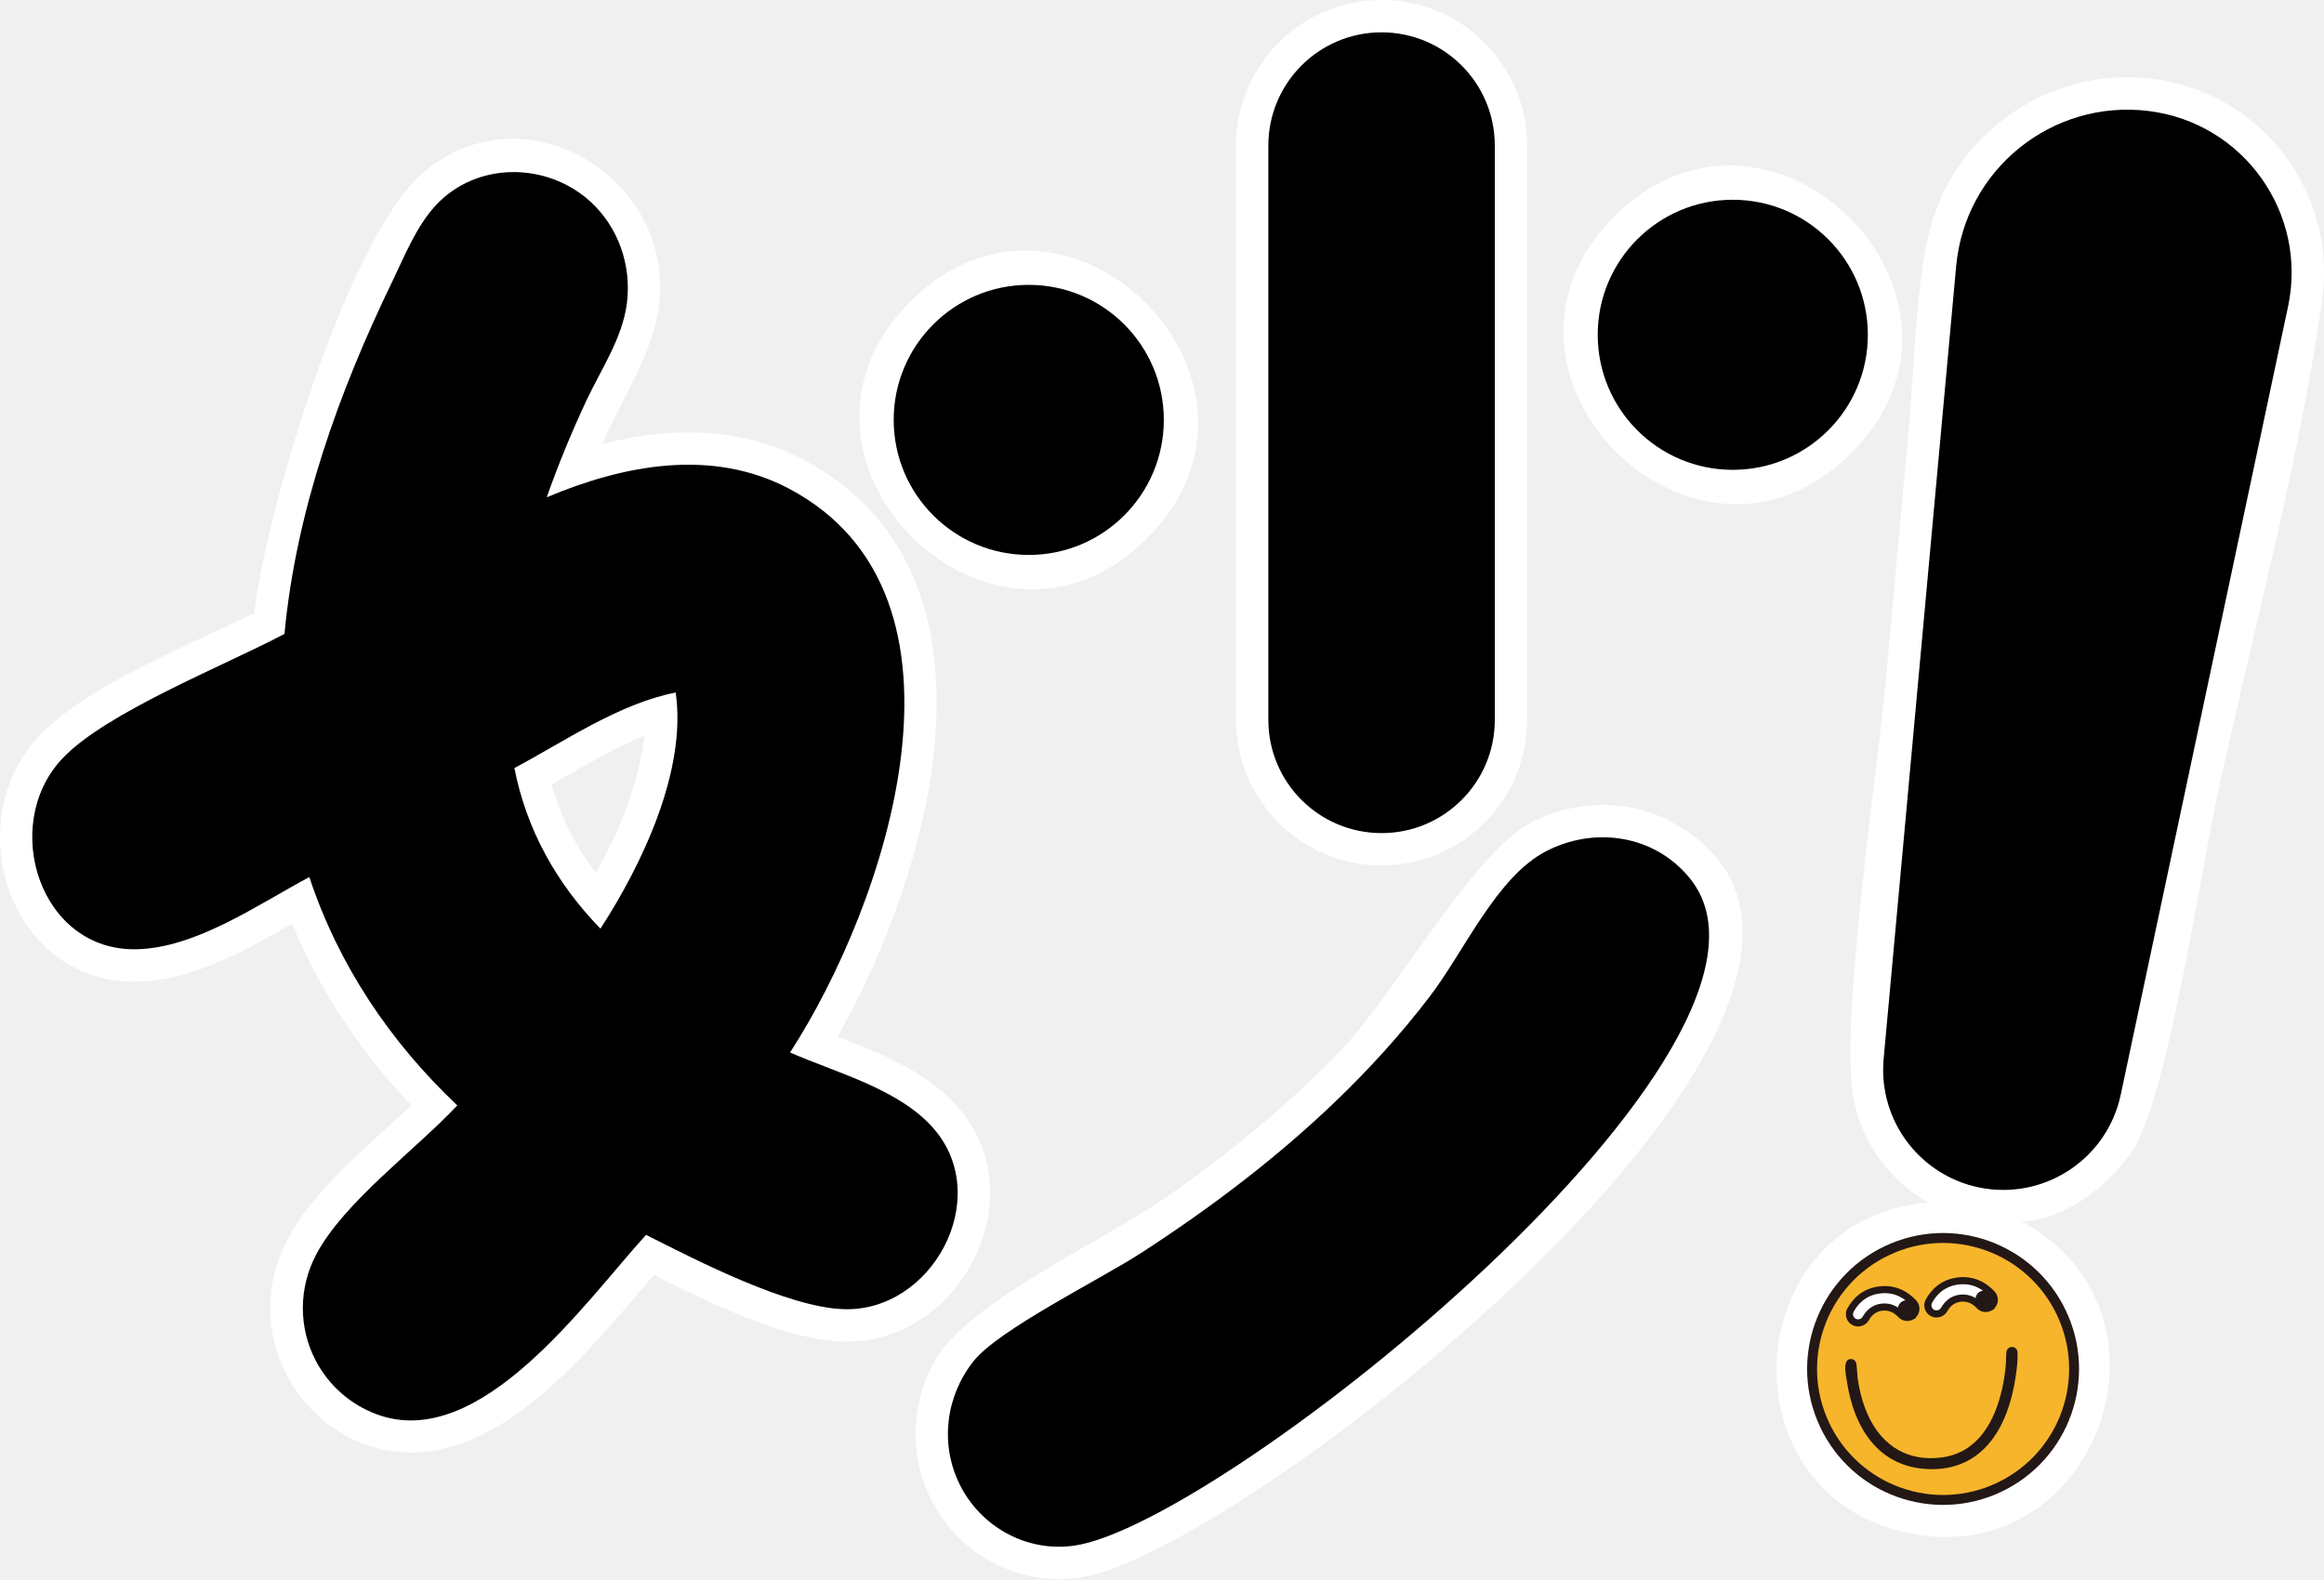
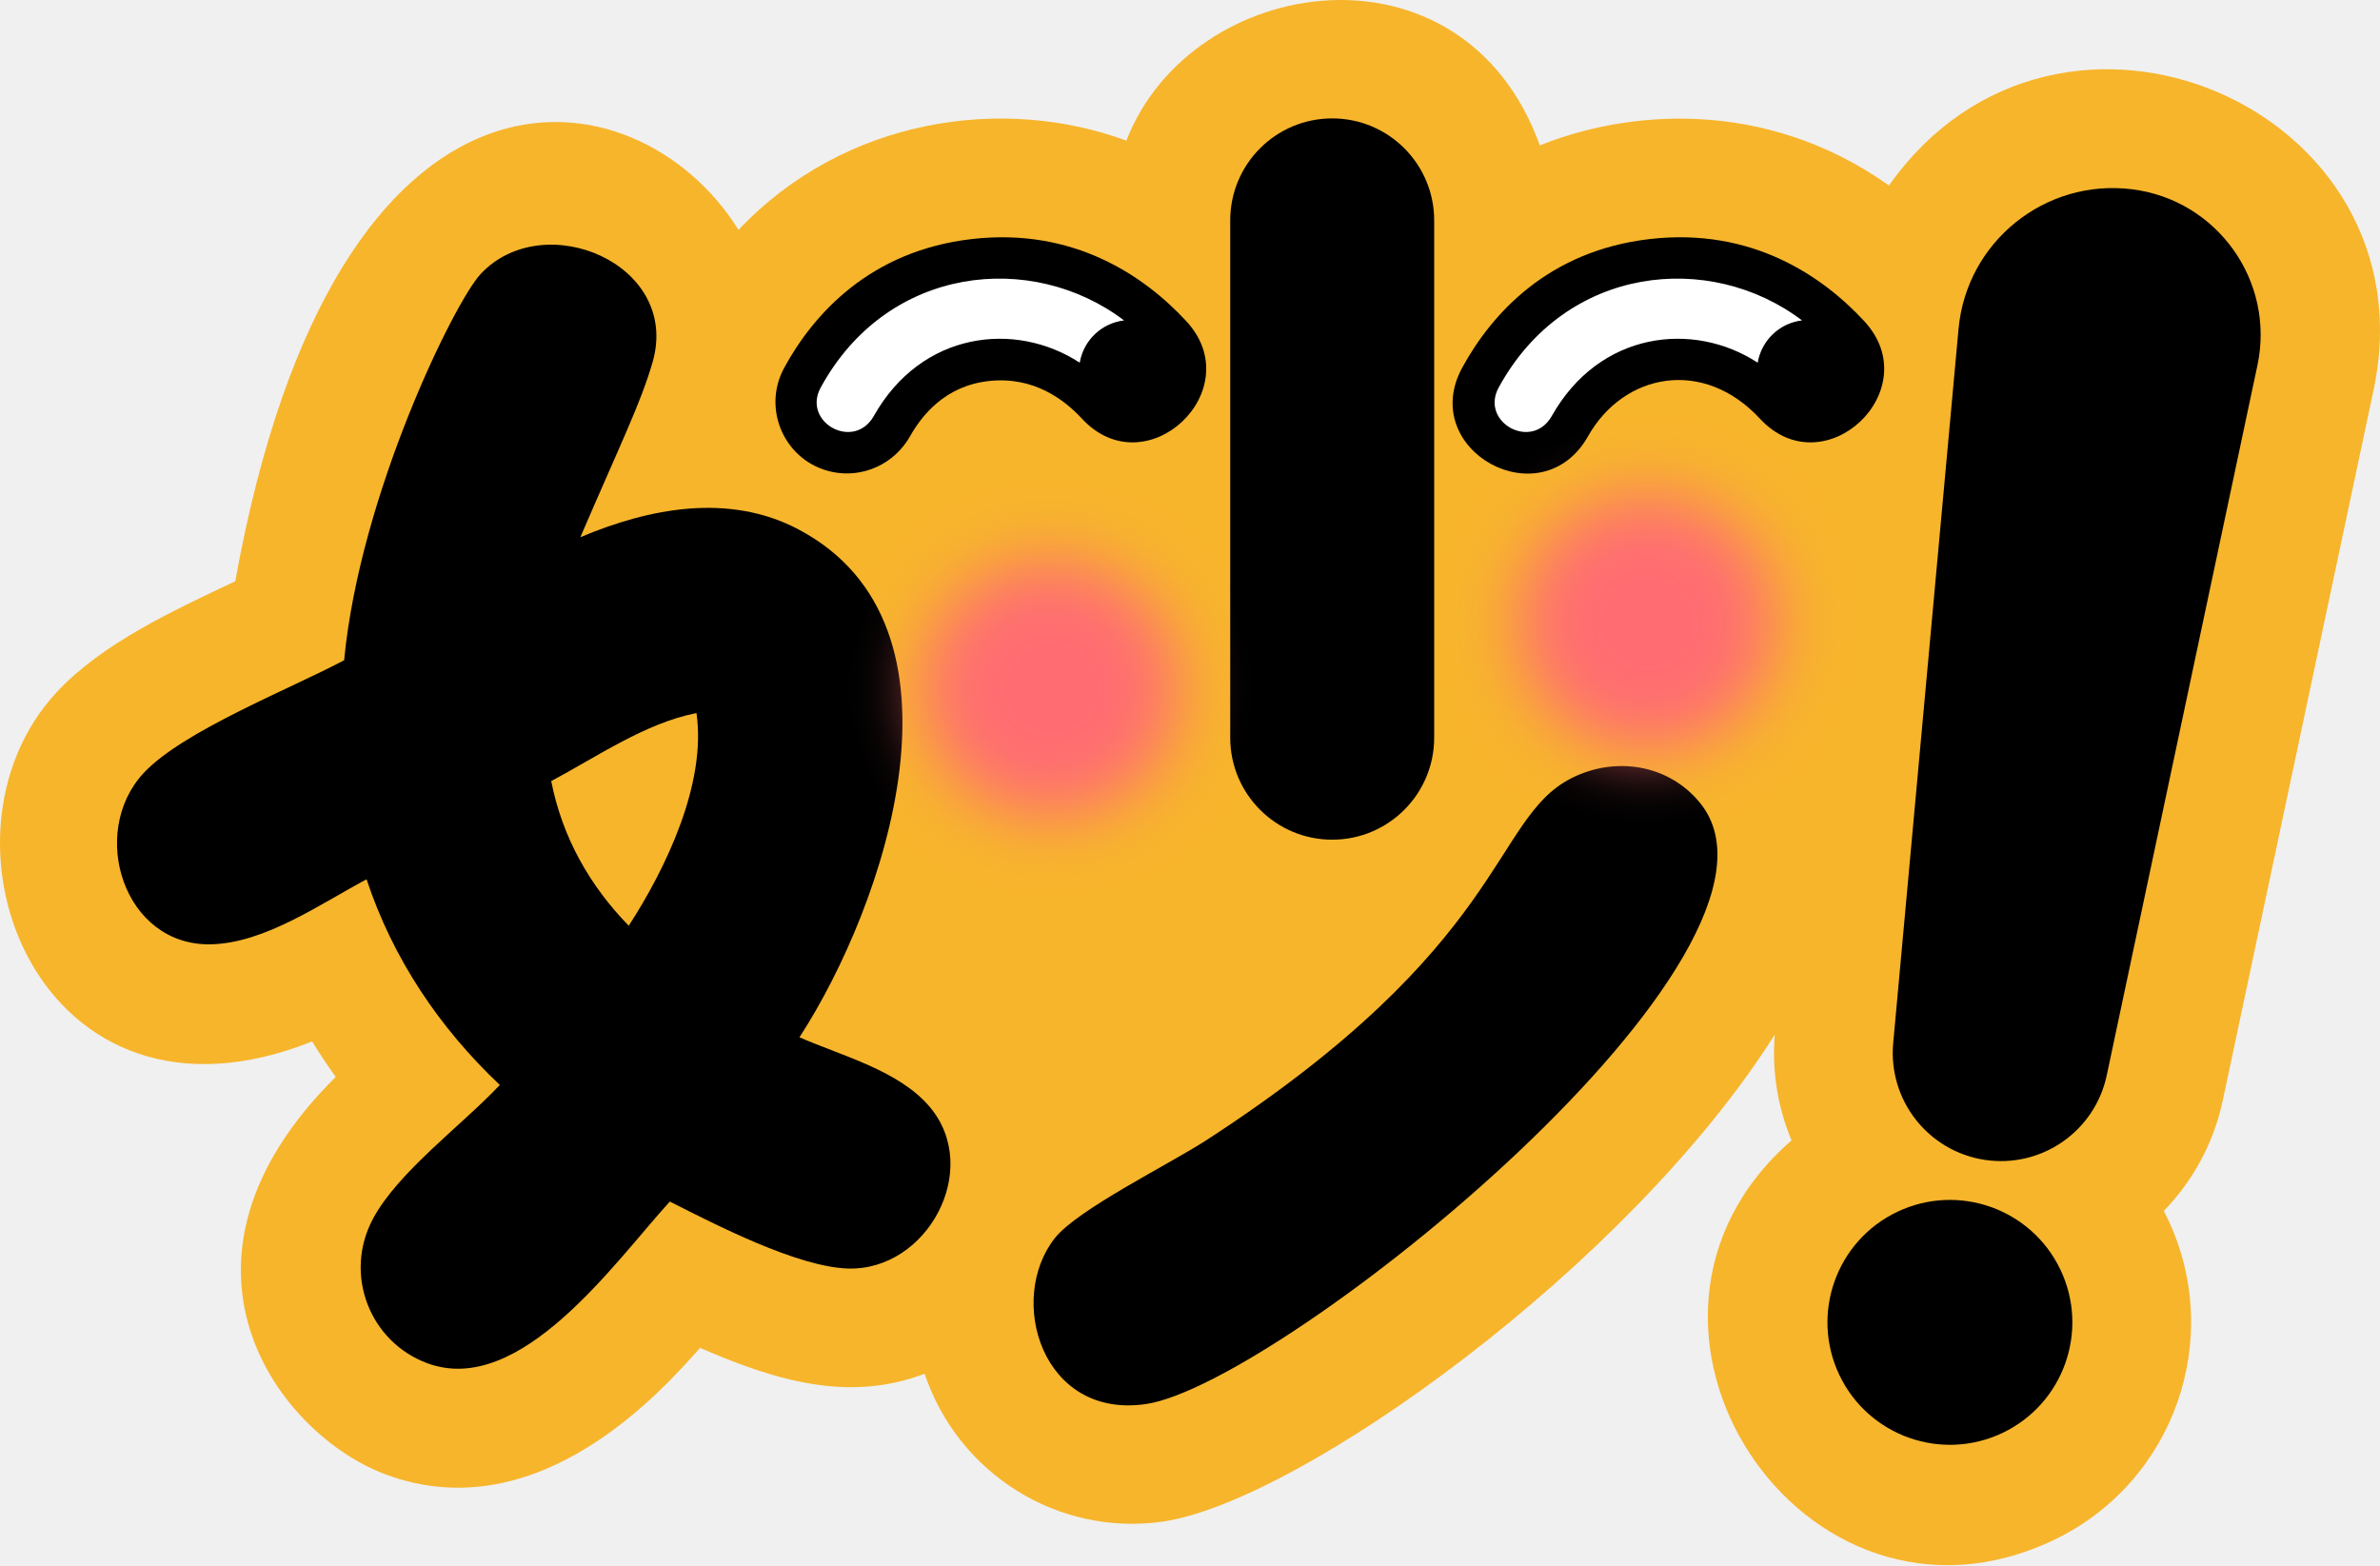
- <svg xmlns="http://www.w3.org/2000/svg" height="100%" width="100%" viewBox="0 0 352.543 239.592">
-   <g>
+ <svg xmlns="http://www.w3.org/2000/svg" width="100%" height="100%" viewBox="0 0 363.054 238.765">
+   <defs>
+     <filter id="p22937-filter-1" filterUnits="userSpaceOnUse" x="123.735" y="68.518" width="73" height="73" color-interpolation-filters="sRGB">
+       <feGaussianBlur in="SourceGraphic" stdDeviation="5" />
+     </filter>
+     <filter id="p22937-filter-2" filterUnits="userSpaceOnUse" x="214.735" y="58.518" width="73" height="73" color-interpolation-filters="sRGB">
+       <feGaussianBlur in="SourceGraphic" stdDeviation="5" />
+     </filter>
+   </defs>
+   <g id="p22937-Asset_120" data-name="Asset 120">
    <g>
-       <path d="M187.497 22.084 C187.497 9.889 197.386 0 209.581 0 C221.775 0 231.664 9.889 231.664 22.084 L231.664 109.228 C231.664 121.422 221.775 131.311 209.581 131.311 C197.386 131.311 187.497 121.422 187.497 109.228 Z M306.589 185.295 C332.298 198.918 318.115 238.467 289.577 232.617 C261.161 226.793 263.573 184.968 292.467 182.44 C286.719 179.175 282.615 173.566 281.251 167.097 C278.905 155.968 284.838 116.665 285.97 104.293 L289.579 64.844 C290.346 56.457 290.628 41.926 293.017 33.882 C297.558 18.589 313.109 9.196 328.761 12.33 C340.409 14.662 349.547 23.79 351.941 35.418 C352.611 38.675 352.721 42.022 352.275 45.318 C348.985 69.592 341.258 97.624 336.104 121.91 C333.924 132.18 328.863 165.418 323.861 173.985 C320.702 179.397 313.086 185.295 306.589 185.295 Z M91.366 67.381 C102.441 64.503 113.511 64.783 123.578 70.694 C153.923 88.51 140.941 132.903 127.041 157.294 C133.912 159.944 141.425 162.904 146.077 168.914 C156.725 182.668 145.276 203.761 128.234 203.552 C119.249 203.442 107.201 197.47 99.183 193.452 C91.291 202.638 81.54 214.977 69.807 219.092 C51.176 225.628 34.878 206.164 43.252 188.789 C47.114 180.776 55.971 173.777 62.41 167.716 C54.758 159.701 48.543 150.418 44.322 140.16 C36.916 144.398 28.315 149.271 19.51 148.924 C1.168 148.201 -6.066 124.616 5.784 111.835 C13.077 103.968 28.8 97.873 38.552 93.021 C40.371 77.589 52.691 36.102 64.167 26.22 C78.615 13.778 100.412 25.5 100.149 44.029 C100.031 52.313 94.595 59.892 91.366 67.381 Z M244.899 32.841 C268.552 9.188 304.472 45.098 280.814 68.755 C257.156 92.413 221.246 56.494 244.899 32.841 Z M138.101 45.753 C161.754 22.101 197.673 58.01 174.016 81.668 C150.358 105.326 114.448 69.406 138.101 45.753 Z M97.72 111.649 C92.834 113.622 88.252 116.437 83.674 119.027 C85.073 123.918 87.359 128.444 90.385 132.528 C93.837 126.263 97.01 118.818 97.72 111.649 Z M232.327 124.773 C239.08 121.298 247.195 121.169 253.88 124.888 C297.735 149.287 191.207 233.789 164.812 239.171 C158.716 240.414 152.382 238.861 147.468 235.071 C138.598 228.23 136.362 215.951 141.92 206.299 C146.967 197.534 167.315 188.287 176.459 181.961 C185.982 175.372 195.043 168.024 203.097 159.688 C211.806 150.675 223.392 129.371 232.327 124.773 Z" fill="#ffffff" />
-       <g>
-         <path d="M192.404 109.228 L192.404 22.084 C192.404 12.597 200.094 4.907 209.581 4.907 L209.581 4.907 C219.067 4.907 226.757 12.597 226.757 22.084 L226.757 109.228 C226.757 118.714 219.067 126.404 209.581 126.404 L209.581 126.404 C200.094 126.404 192.404 118.714 192.404 109.228 Z" fill="#000000" />
-         <path d="M285.741 160.658 L296.746 40.366 C298.089 25.687 311.314 15.032 325.943 16.842 L325.943 16.842 C340.325 18.622 350.099 32.335 347.09 46.511 L321.706 166.109 C319.704 175.544 310.694 181.783 301.158 180.337 L301.158 180.337 C291.621 178.891 284.862 170.264 285.741 160.658 Z" fill="#000000" />
-         <path d="M82.938 75.455 C94.561 70.543 107.96 67.958 119.659 74.127 C150.395 90.335 134.287 137.446 119.846 159.69 C126.988 162.825 136.59 165.275 141.771 171.392 C150.673 181.904 141.372 199.091 127.963 198.638 C119.458 198.35 105.758 191.277 98.006 187.361 C88.811 197.444 72.851 220.421 57.136 214.585 C53.212 213.128 49.932 210.266 47.962 206.572 C45.249 201.483 45.281 195.402 47.979 190.315 C52.183 182.387 63.045 174.462 69.374 167.722 C59.193 158.108 51.337 146.408 46.927 133.078 C39.112 137.234 29.803 143.819 20.73 144.028 C6.014 144.368 0.023 125.234 9.377 115.177 C15.944 108.117 34.06 101.012 43.151 96.177 C44.922 77.475 51.376 59.525 59.509 42.707 C61.393 38.811 63.174 34.287 66.157 31.101 C72.356 24.482 82.986 24.586 89.561 30.589 C93.824 34.481 95.817 40.287 95.1 45.986 C94.434 51.285 91.21 55.98 88.98 60.728 C86.724 65.532 84.7 70.448 82.938 75.455 Z M102.498 105.075 C93.878 106.763 85.716 112.447 78.032 116.534 C79.877 125.935 84.436 134.058 91.088 140.902 C97.384 131.185 104.212 116.917 102.498 105.075 Z" fill="#000000" />
-         <path d="M145.517 225.096 C142.56 218.997 143.491 211.807 147.683 206.524 C151.492 201.725 166.955 194.095 173.132 190.092 C183.596 183.31 193.624 175.733 202.625 167.086 C207.76 162.154 212.556 156.872 216.878 151.212 C222.187 144.26 227.032 133.017 234.573 129.136 C241.939 125.345 250.988 126.683 256.327 133.241 C276.636 158.184 185.712 231.178 163.003 234.509 C155.746 235.573 148.699 231.657 145.517 225.096 Z" fill="#000000" />
-         <circle cx="156.059" cy="63.711" r="20.489" fill="#000000" />
-         <circle cx="262.857" cy="50.798" r="20.489" fill="#000000" />
-       </g>
+       <path d="M171.818 21.454 C181.712 -4.059 223.142 -10.355 234.895 22.185 C248.008 16.874 269.091 14.775 288.154 28.298 C313.922 -8.229 371.229 16.361 362.073 59.499 L339.085 167.81 C337.684 174.413 334.473 180.194 330.071 184.723 C330.273 185.111 330.468 185.504 330.658 185.901 L330.658 185.901 C339.393 204.238 331.604 226.2 313.268 234.935 C274.961 253.184 241.297 201.785 273.29 173.965 C271.215 169.012 270.267 163.511 270.729 157.822 C248.482 193.132 198.284 229.047 177.437 232.105 C161.541 234.437 146.181 224.888 141.045 209.568 C129.792 213.814 118.978 210.936 106.794 205.614 C101.402 211.634 82.352 233.654 58.858 224.93 C42.432 218.83 22.648 192.585 51.212 164.284 C49.949 162.52 48.748 160.714 47.611 158.869 C6.025 175.496 -12.155 127.955 8.649 105.588 C15.587 98.128 26.466 93.123 35.891 88.665 C51.295 3.168 97.355 10.364 112.65 35.073 C128.888 17.904 153.104 14.531 171.818 21.454 Z" fill="#f7b52c" />
      <g>
        <g>
-           <path d="M276.823 216.255 C281.542 226.162 293.399 230.367 303.305 225.647 C313.212 220.928 317.417 209.071 312.698 199.164 C307.978 189.258 296.121 185.053 286.215 189.772 C276.308 194.491 272.103 206.348 276.823 216.255 Z" fill="#f7b52c" />
-           <path d="M313.378 198.84 C308.479 188.558 296.173 184.194 285.891 189.092 C275.609 193.99 271.244 206.297 276.143 216.579 C281.041 226.861 293.347 231.225 303.629 226.327 C313.912 221.429 318.276 209.123 313.378 198.84 Z M286.539 190.452 C296.07 185.911 307.477 189.957 312.018 199.488 C316.558 209.019 312.513 220.427 302.981 224.967 C293.45 229.508 282.043 225.462 277.502 215.931 C272.962 206.4 277.008 194.993 286.539 190.452 Z" fill="#231815" />
+           <g>
+             <g>
+               <path d="M187.664 112.536 L187.664 33.617 C187.664 25.026 194.628 18.062 203.219 18.062 L203.219 18.062 C211.81 18.062 218.774 25.026 218.774 33.617 L218.774 112.536 C218.774 121.127 211.81 128.091 203.219 128.091 L203.219 128.091 C194.628 128.091 187.664 121.127 187.664 112.536 Z" fill="#000000" />
+               <path d="M288.797 159.112 L298.763 50.174 C299.979 36.88 311.956 27.23 325.204 28.87 L325.204 28.87 C338.229 30.482 347.08 42.9 344.355 55.738 L321.368 164.049 C319.554 172.594 311.395 178.243 302.759 176.934 L302.759 176.934 C294.122 175.625 288.001 167.812 288.797 159.112 Z" fill="#000000" />
+               <path d="M88.529 81.951 C99.056 77.503 111.189 75.161 121.785 80.749 C149.62 95.426 135.032 138.091 121.954 158.236 C128.422 161.075 137.118 163.294 141.809 168.833 C149.872 178.354 141.448 193.918 129.305 193.508 C121.603 193.247 109.195 186.841 102.175 183.295 C93.848 192.427 79.394 213.235 65.163 207.95 C56.389 204.692 52.393 194.411 56.869 185.97 C60.677 178.791 70.514 171.614 76.246 165.51 C67.026 156.803 59.911 146.208 55.917 134.135 C48.839 137.899 40.409 143.863 32.193 144.052 C18.866 144.36 13.44 127.031 21.911 117.924 C27.858 111.53 44.264 105.096 52.497 100.717 C54.885 75.503 69.31 46.078 73.332 41.783 C82.954 31.509 103.887 40.246 99.544 55.264 C97.735 61.518 94.735 67.518 88.529 81.951 Z M106.243 108.776 C98.437 110.304 91.045 115.452 84.086 119.153 C85.757 127.666 89.886 135.023 95.91 141.22 C101.611 132.421 107.795 119.499 106.243 108.776 Z" fill="#000000" />
+             </g>
+             <g>
+               <g>
+                 <path d="M314.306 193.691 C309.87 184.379 298.725 180.427 289.414 184.863 C280.102 189.299 276.149 200.444 280.585 209.755 C285.021 219.067 296.166 223.02 305.478 218.584 C314.79 214.148 318.742 203.003 314.306 193.691 Z" fill="#000000" />
+               </g>
+             </g>
+           </g>
        </g>
-         <path d="M280.765 206.189 C279.43 206.203 280.053 208.809 280.16 209.542 C280.664 212.976 281.891 216.589 284.255 219.19 C286.284 221.421 288.887 222.617 291.881 222.862 C300.03 223.528 304.112 217.566 305.519 210.324 C305.812 208.819 306.125 206.717 306.053 205.17 C306.009 204.243 304.7 204.065 304.41 204.946 C304.297 205.286 304.319 206.545 304.285 206.949 C304.18 208.22 303.991 209.49 303.712 210.734 C302.613 215.634 300.062 220.381 294.616 221.122 C288.901 221.899 284.861 218.855 282.918 213.641 C282.373 212.18 282.009 210.636 281.797 209.092 C281.741 208.682 281.68 207.002 281.547 206.696 C281.412 206.385 281.104 206.186 280.765 206.189 Z" fill="#231815" />
-         <g>
-           <g>
-             <path d="M289.924 199.744 C289.401 200.012 288.765 199.903 288.366 199.472 C287.81 198.873 286.852 198.171 285.482 198.328 C284.172 198.477 283.43 199.34 283.04 200.032 C282.75 200.545 282.165 200.817 281.589 200.691 L281.589 200.691 C280.731 200.503 280.298 199.543 280.718 198.773 C281.392 197.539 282.715 195.993 285.183 195.711 C287.645 195.43 289.32 196.634 290.282 197.673 C290.877 198.315 290.701 199.345 289.923 199.743 L289.923 199.743 Z" fill="#ffffff" />
-             <path d="M290.169 200.223 L290.635 199.985 L290.602 199.916 C291.315 199.24 291.389 198.076 290.678 197.308 C289.596 196.138 287.758 194.875 285.122 195.176 C282.476 195.478 281.005 197.122 280.245 198.515 C279.654 199.601 280.265 200.953 281.474 201.217 C282.281 201.394 283.103 201.016 283.509 200.296 C283.813 199.758 284.415 198.991 285.543 198.863 C286.732 198.727 287.534 199.367 287.97 199.838 C288.533 200.446 289.432 200.601 290.169 200.223 Z M289.678 199.263 L289.637 199.284 L289.637 199.284 C289.337 199.417 288.985 199.348 288.761 199.106 C288.084 198.376 286.965 197.616 285.42 197.793 C283.935 197.962 283.049 198.919 282.571 199.767 C282.397 200.075 282.049 200.24 281.704 200.165 C281.197 200.054 280.943 199.486 281.191 199.031 C281.779 197.954 282.957 196.507 285.244 196.246 C287.528 195.985 289.044 197.128 289.887 198.039 C290.239 198.419 290.138 199.028 289.678 199.263 Z" fill="#231815" />
-           </g>
-           <g>
-             <path d="M301.819 198.386 C301.297 198.654 300.66 198.546 300.261 198.115 C299.705 197.515 298.747 196.813 297.377 196.97 C296.067 197.119 295.325 197.983 294.935 198.674 C294.646 199.188 294.06 199.459 293.484 199.333 L293.484 199.333 C292.626 199.146 292.194 198.186 292.614 197.415 C293.287 196.181 294.61 194.635 297.078 194.354 C299.54 194.072 301.216 195.276 302.178 196.316 C302.772 196.957 302.597 197.987 301.819 198.385 L301.819 198.385 Z" fill="#ffffff" />
-             <path d="M302.065 198.866 L302.53 198.627 L302.498 198.558 C303.21 197.883 303.285 196.718 302.573 195.95 C301.491 194.78 299.653 193.517 297.017 193.819 C294.371 194.12 292.901 195.765 292.141 197.157 C291.549 198.243 292.16 199.595 293.369 199.86 C294.176 200.036 294.998 199.658 295.404 198.939 C295.708 198.4 296.31 197.634 297.438 197.506 C298.627 197.369 299.429 198.01 299.866 198.48 C300.429 199.089 301.327 199.244 302.065 198.866 Z M301.573 197.906 L301.532 197.927 L301.532 197.927 C301.232 198.059 300.88 197.991 300.656 197.749 C299.979 197.018 298.861 196.258 297.316 196.435 C295.83 196.604 294.945 197.561 294.466 198.409 C294.293 198.717 293.944 198.883 293.599 198.807 C293.092 198.696 292.838 198.128 293.087 197.673 C293.674 196.596 294.852 195.15 297.139 194.889 C299.424 194.628 300.939 195.771 301.782 196.682 C302.134 197.062 302.034 197.67 301.573 197.906 Z" fill="#231815" />
-           </g>
-           <path d="M288.024 199.175 C288.339 199.835 289.129 200.116 289.79 199.801 C290.451 199.486 290.731 198.696 290.416 198.035 C290.102 197.374 289.311 197.094 288.65 197.409 C287.989 197.723 287.709 198.514 288.024 199.175 Z" fill="#231815" />
-           <path d="M299.802 197.703 C300.116 198.363 300.907 198.644 301.568 198.329 C302.228 198.014 302.509 197.224 302.194 196.563 C301.879 195.902 301.089 195.622 300.428 195.936 C299.767 196.251 299.487 197.042 299.802 197.703 Z" fill="#231815" />
-         </g>
+         <path d="M167.366 61.713 C157.076 50.615 142.422 53.724 136.061 65.001 C130.978 74.011 117.533 66.556 122.414 57.602 C135.023 34.498 163.168 34.423 178.633 51.14 C185.711 58.775 174.116 69.007 167.366 61.713 Z" fill="#ffffff" />
+         <path d="M270.786 61.713 C260.496 50.615 245.843 53.724 239.481 65.001 C234.398 74.011 220.953 66.556 225.834 57.602 C238.443 34.498 266.588 34.423 282.053 51.14 C289.131 58.775 277.536 69.007 270.786 61.713 Z" fill="#ffffff" />
+         <path d="M148.298 36.46 C163.795 34.688 174.596 42.114 180.958 48.99 C190.687 59.487 174.835 74.445 165.042 63.863 C162.477 61.096 157.761 57.332 150.775 58.133 C144.144 58.887 140.604 63.392 138.819 66.557 C136.432 70.787 131.597 73.008 126.855 71.971 C119.748 70.415 116.154 62.47 119.634 56.086 C124.101 47.901 132.746 38.233 148.298 36.46 Z M125.194 59.117 C122.31 64.407 130.258 68.843 133.303 63.446 C140.582 50.542 154.889 48.918 164.706 55.328 C165.28 51.923 168.033 49.288 171.467 48.879 C157.447 38.243 135.399 40.419 125.194 59.117 Z" fill="#000000" />
+         <path d="M251.718 36.46 C267.215 34.688 278.016 42.114 284.378 48.99 C294.107 59.487 278.255 74.445 268.462 63.863 C259.808 54.53 247.674 56.922 242.239 66.557 C235.128 79.159 216.2 68.66 223.054 56.086 C227.521 47.901 236.166 38.233 251.718 36.46 Z M228.614 59.117 C225.73 64.407 233.678 68.843 236.723 63.446 C244.002 50.542 258.309 48.918 268.126 55.328 C268.7 51.923 271.453 49.288 274.887 48.879 C260.867 38.243 238.819 40.419 228.614 59.117 Z" fill="#000000" />
+         <path d="M160.934 188.841 C164.383 184.495 178.387 177.585 183.981 173.96 C230.109 144.065 227.514 124.988 239.623 118.757 C246.294 115.324 254.489 116.536 259.325 122.474 C277.717 145.063 195.374 211.168 174.808 214.184 C158.933 216.513 153.527 198.175 160.934 188.841 Z" fill="#000000" />
      </g>
+     </g>
+     <g filter="url(#p22937-filter-1)">
+       <circle cx="160.235" cy="105.018" r="19.5" fill="#ff6d72" />
+     </g>
+     <g filter="url(#p22937-filter-2)">
+       <circle cx="251.235" cy="95.018" r="19.5" fill="#ff6d72" />
    </g>
  </g>
</svg>
